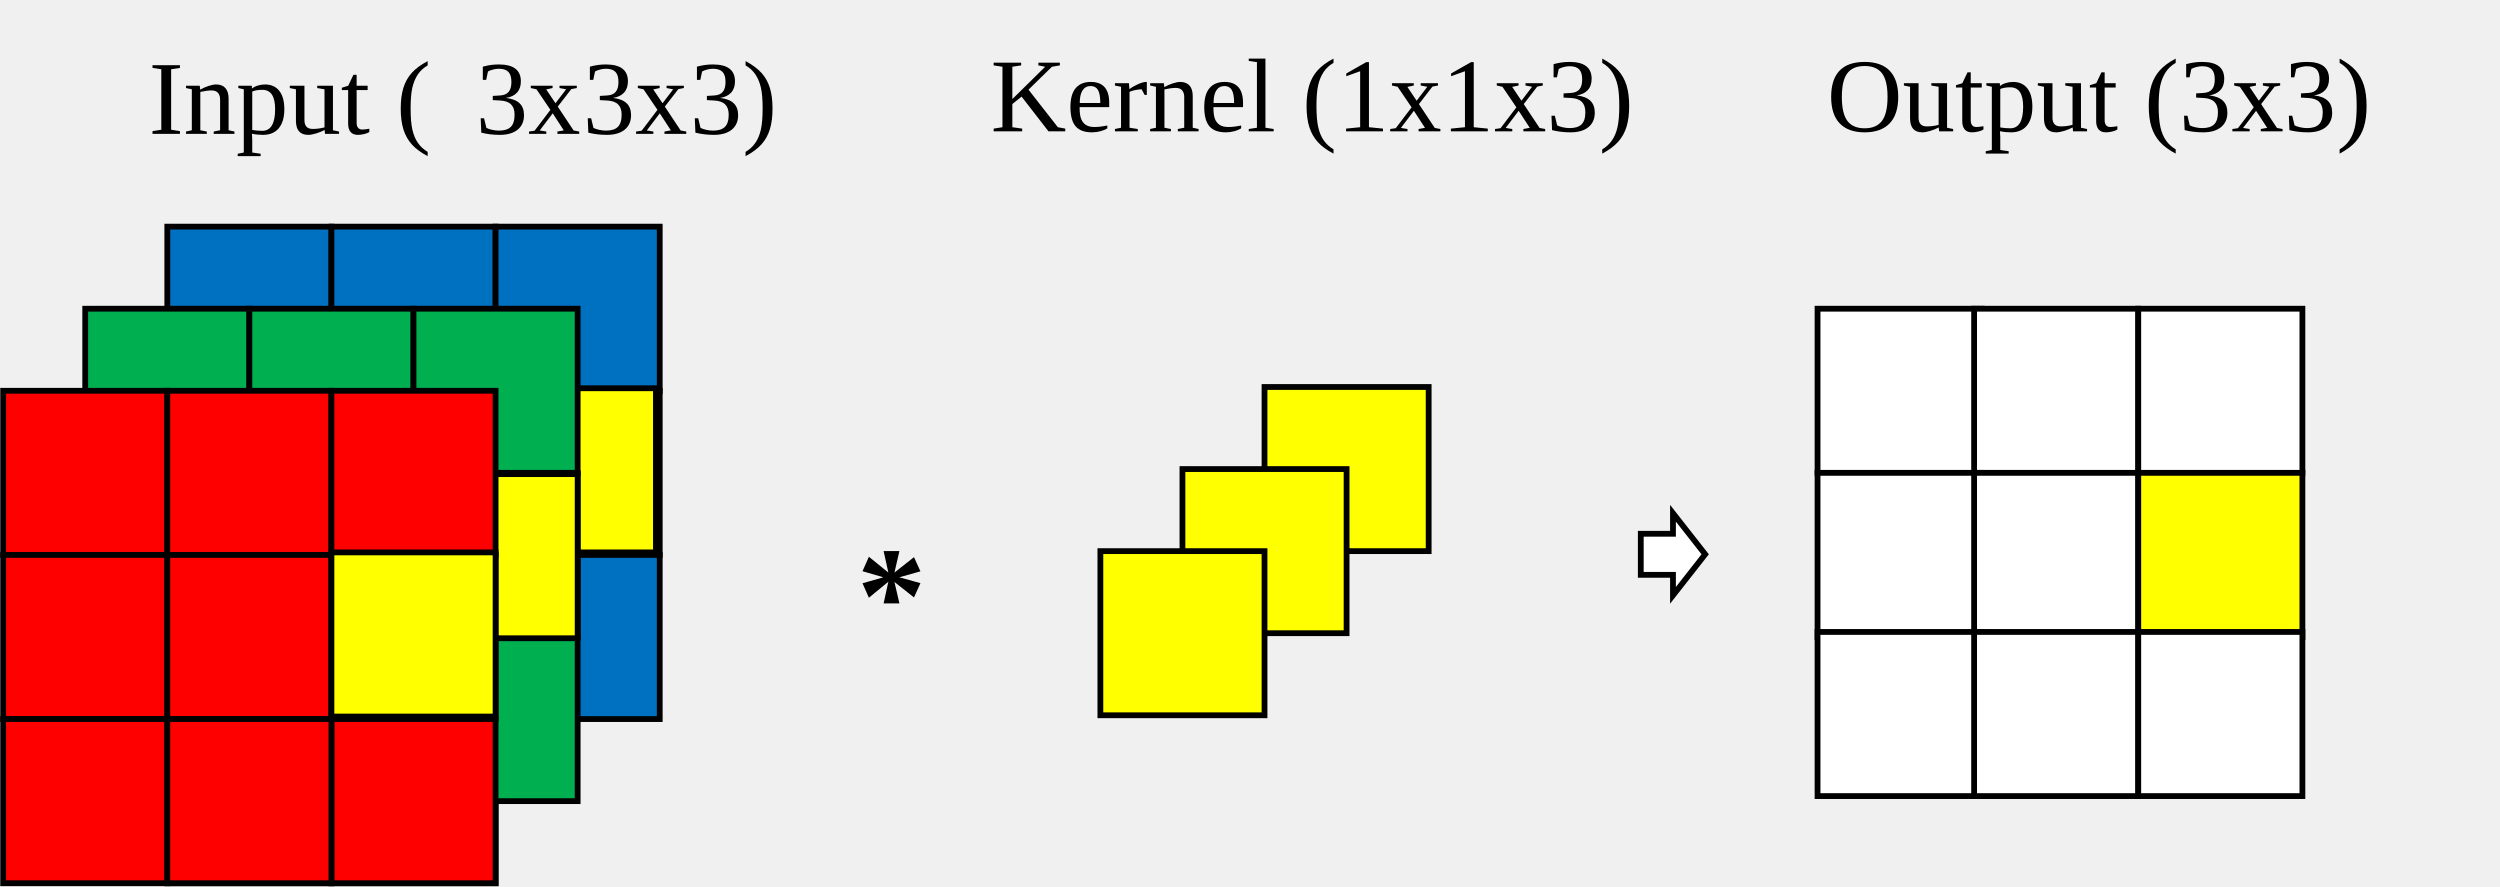
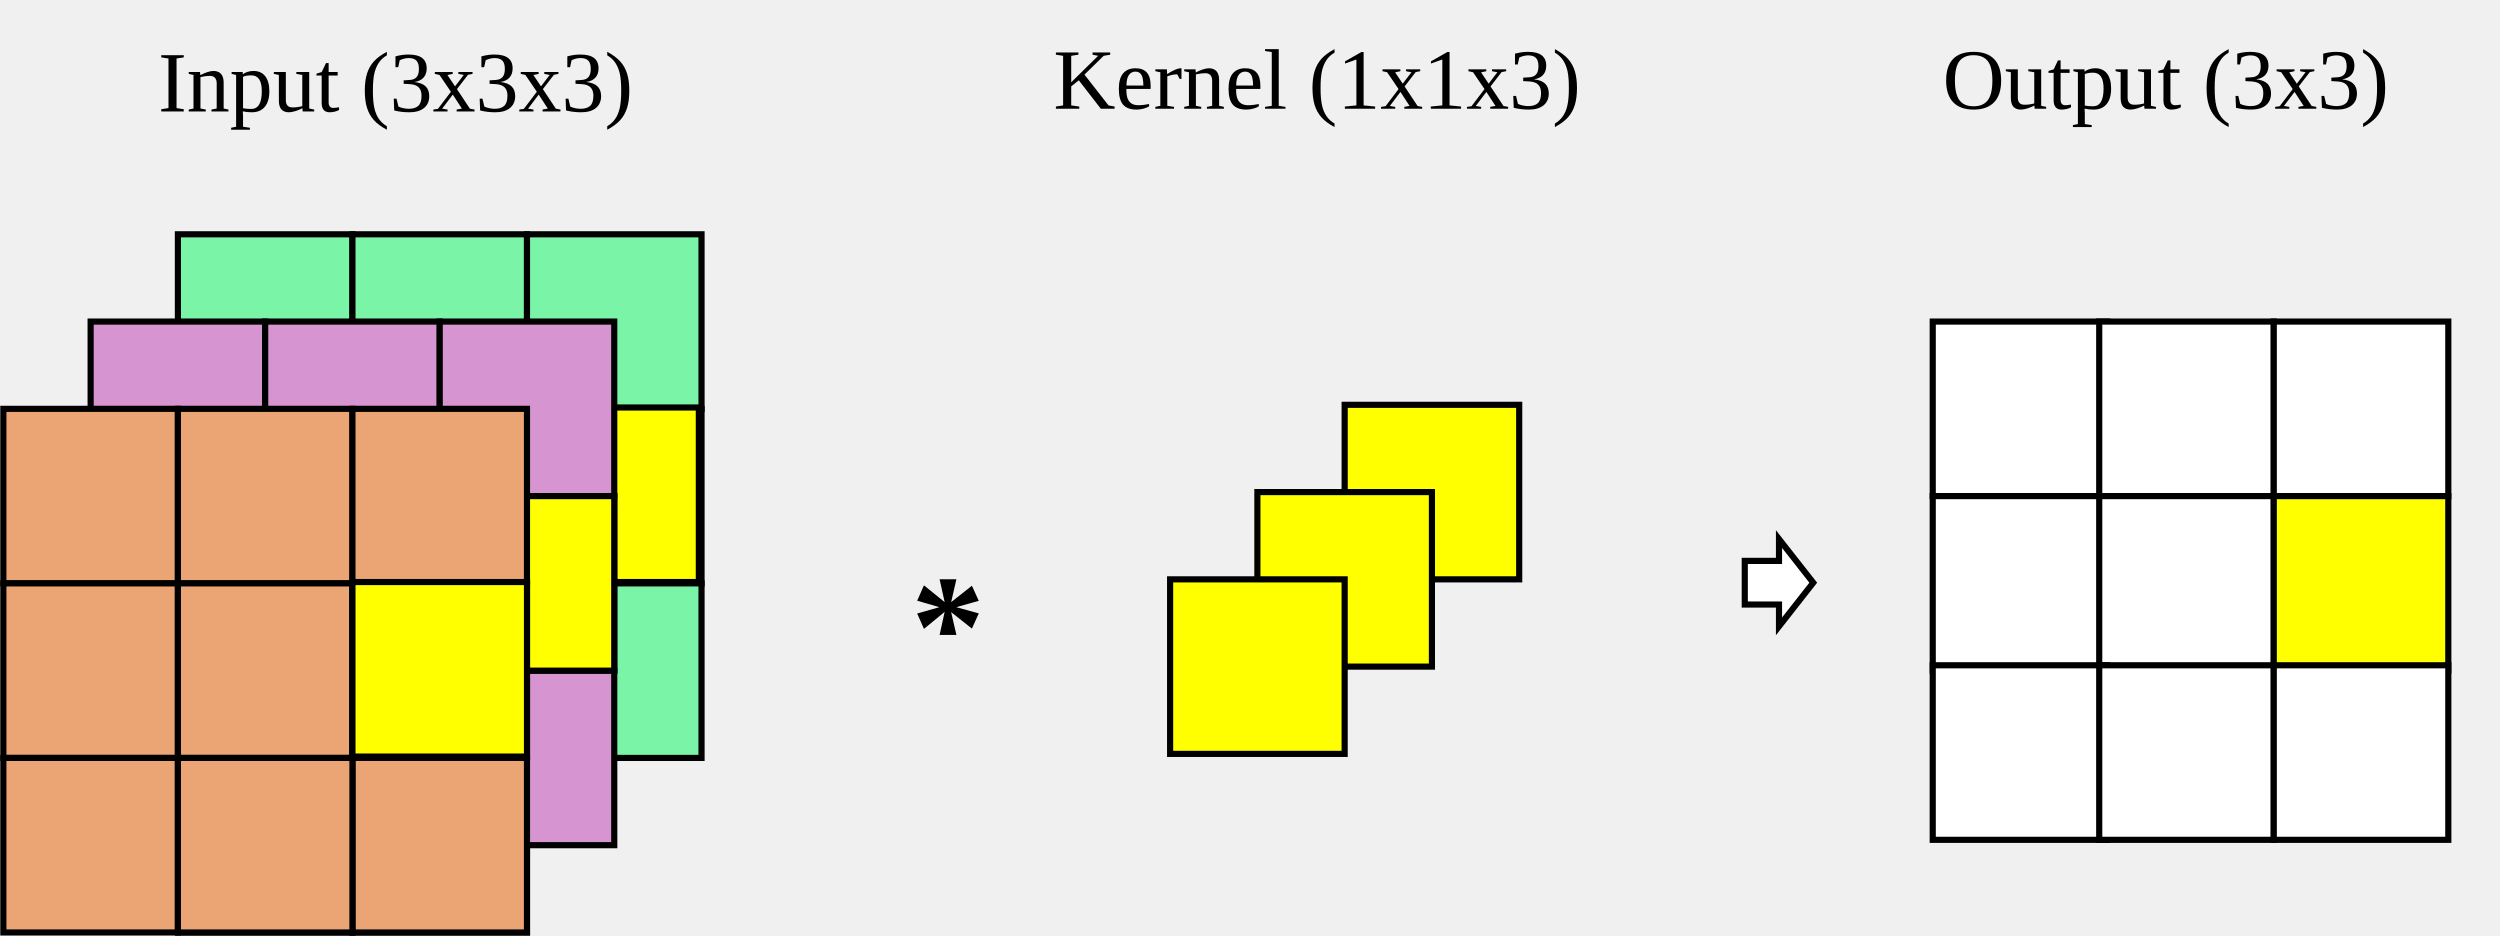
- <svg xmlns="http://www.w3.org/2000/svg" width="1980" height="702" overflow="hidden">
+ <svg xmlns="http://www.w3.org/2000/svg" width="1862" height="697" overflow="hidden">
  <defs>
    <clipPath id="clip0">
-       <rect x="1052" y="258" width="1980" height="702" />
+       <rect x="1052" y="263" width="1862" height="697" />
    </clipPath>
  </defs>
-   <g clip-path="url(#clip0)" transform="translate(-1052 -258)">
-     <rect x="1184.5" y="437.5" width="130" height="130" stroke="#000000" stroke-width="4.583" stroke-miterlimit="8" fill="#0070C0" />
-     <text fill="#0070C0" font-family="LM Roman 10,LM Roman 10_MSFontService,sans-serif" font-weight="700" font-size="55" transform="matrix(1 0 0 1 1234.28 522)">0</text>
-     <rect x="1314.5" y="437.5" width="130" height="130" stroke="#000000" stroke-width="4.583" stroke-miterlimit="8" fill="#0070C0" />
-     <text fill="#0070C0" font-family="LM Roman 10,LM Roman 10_MSFontService,sans-serif" font-weight="700" font-size="55" transform="translate(1364.2 522)">0</text>
+   <g clip-path="url(#clip0)" transform="translate(-1052 -263)">
+     <rect x="1184.5" y="437.5" width="130" height="130" stroke="#000000" stroke-width="4.583" stroke-miterlimit="8" fill="#7AF5A7" />
+     <text fill="#7AF5A7" font-family="LM Roman 10,LM Roman 10_MSFontService,sans-serif" font-weight="700" font-size="55" transform="matrix(1 0 0 1 1234.28 522)">0</text>
+     <rect x="1314.5" y="437.5" width="130" height="130" stroke="#000000" stroke-width="4.583" stroke-miterlimit="8" fill="#7AF5A7" />
+     <text fill="#7AF5A7" font-family="LM Roman 10,LM Roman 10_MSFontService,sans-serif" font-weight="700" font-size="55" transform="matrix(1 0 0 1 1364.2 522)">0</text>
    <rect x="1184.5" y="567.5" width="130" height="130" stroke="#000000" stroke-width="4.583" stroke-miterlimit="8" fill="#0070C0" />
-     <text fill="#0070C0" font-family="LM Roman 10,LM Roman 10_MSFontService,sans-serif" font-weight="700" font-size="55" transform="translate(1234.28 652)">0</text>
+     <text fill="#0070C0" font-family="LM Roman 10,LM Roman 10_MSFontService,sans-serif" font-weight="700" font-size="55" transform="matrix(1 0 0 1 1234.28 652)">0</text>
    <rect x="1314.5" y="567.5" width="130" height="130" stroke="#000000" stroke-width="4.583" stroke-miterlimit="8" fill="#0070C0" />
    <text fill="#0070C0" font-family="LM Roman 10,LM Roman 10_MSFontService,sans-serif" font-weight="700" font-size="55" transform="matrix(1 0 0 1 1364.2 652)">0</text>
-     <rect x="1444.5" y="437.5" width="130" height="130" stroke="#000000" stroke-width="4.583" stroke-miterlimit="8" fill="#0070C0" />
-     <text fill="#0070C0" font-family="LM Roman 10,LM Roman 10_MSFontService,sans-serif" font-weight="700" font-size="55" transform="translate(1494.12 522)">0</text>
+     <rect x="1444.5" y="437.5" width="130" height="130" stroke="#000000" stroke-width="4.583" stroke-miterlimit="8" fill="#7AF5A7" />
+     <text fill="#7AF5A7" font-family="LM Roman 10,LM Roman 10_MSFontService,sans-serif" font-weight="700" font-size="55" transform="matrix(1 0 0 1 1494.12 522)">0</text>
    <rect x="1444.5" y="567.5" width="130" height="130" stroke="#000000" stroke-width="4.583" stroke-miterlimit="8" fill="#0070C0" />
    <text fill="#0070C0" font-family="LM Roman 10,LM Roman 10_MSFontService,sans-serif" font-weight="700" font-size="55" transform="matrix(1 0 0 1 1494.12 652)">0</text>
-     <rect x="1444.5" y="697.5" width="130" height="130" stroke="#000000" stroke-width="4.583" stroke-miterlimit="8" fill="#0070C0" />
-     <text fill="#0070C0" font-family="LM Roman 10,LM Roman 10_MSFontService,sans-serif" font-weight="700" font-size="55" transform="translate(1494.12 782)">0</text>
+     <rect x="1444.5" y="697.5" width="130" height="130" stroke="#000000" stroke-width="4.583" stroke-miterlimit="8" fill="#7AF5A7" />
+     <text fill="#7AF5A7" font-family="LM Roman 10,LM Roman 10_MSFontService,sans-serif" font-weight="700" font-size="55" transform="matrix(1 0 0 1 1494.12 782)">0</text>
    <rect x="1184.5" y="697.5" width="130" height="130" stroke="#000000" stroke-width="4.583" stroke-miterlimit="8" fill="#0070C0" />
    <text fill="#0070C0" font-family="LM Roman 10,LM Roman 10_MSFontService,sans-serif" font-weight="700" font-size="55" transform="matrix(1 0 0 1 1234.28 782)">0</text>
    <rect x="1314.5" y="697.5" width="130" height="130" stroke="#000000" stroke-width="4.583" stroke-miterlimit="8" fill="#0070C0" />
    <text fill="#0070C0" font-family="LM Roman 10,LM Roman 10_MSFontService,sans-serif" font-weight="700" font-size="55" transform="matrix(1 0 0 1 1364.2 782)">0</text>
    <rect x="1184.5" y="827.5" width="130" height="130" stroke="#000000" stroke-width="4.583" stroke-miterlimit="8" fill="#0070C0" />
-     <text fill="#0070C0" font-family="LM Roman 10,LM Roman 10_MSFontService,sans-serif" font-weight="700" font-size="55" transform="translate(1219.67 912)">10</text>
+     <text fill="#0070C0" font-family="LM Roman 10,LM Roman 10_MSFontService,sans-serif" font-weight="700" font-size="55" transform="matrix(1 0 0 1 1219.67 912)">10</text>
    <rect x="1314.5" y="827.5" width="130" height="130" stroke="#000000" stroke-width="4.583" stroke-miterlimit="8" fill="#0070C0" />
-     <text fill="#0070C0" font-family="LM Roman 10,LM Roman 10_MSFontService,sans-serif" font-weight="700" font-size="55" transform="translate(1349.59 912)">10</text>
-     <rect x="1441.5" y="565.5" width="130" height="130" stroke="#000000" stroke-width="4.583" stroke-miterlimit="8" fill="#FFFF00" />
+     <text fill="#0070C0" font-family="LM Roman 10,LM Roman 10_MSFontService,sans-serif" font-weight="700" font-size="55" transform="matrix(1 0 0 1 1349.59 912)">10</text>
+     <rect x="1442.5" y="566.5" width="130" height="130" stroke="#000000" stroke-width="4.583" stroke-miterlimit="8" fill="#FFFF00" />
    <rect x="2053.5" y="564.5" width="130" height="130" stroke="#000000" stroke-width="4.583" stroke-miterlimit="8" fill="#FFFF00" />
-     <rect x="1119.5" y="502.5" width="130" height="130" stroke="#000000" stroke-width="4.583" stroke-miterlimit="8" fill="#00B050" />
-     <text fill="#00B050" font-family="LM Roman 10,LM Roman 10_MSFontService,sans-serif" font-weight="700" font-size="55" transform="matrix(1 0 0 1 1169.32 587)">0</text>
-     <rect x="1249.5" y="502.5" width="130" height="130" stroke="#000000" stroke-width="4.583" stroke-miterlimit="8" fill="#00B050" />
-     <text fill="#00B050" font-family="LM Roman 10,LM Roman 10_MSFontService,sans-serif" font-weight="700" font-size="55" transform="translate(1299.24 587)">0</text>
+     <rect x="1119.5" y="502.5" width="130" height="130" stroke="#000000" stroke-width="4.583" stroke-miterlimit="8" fill="#D694D1" />
+     <text fill="#D694D1" font-family="LM Roman 10,LM Roman 10_MSFontService,sans-serif" font-weight="700" font-size="55" transform="matrix(1 0 0 1 1169.32 587)">0</text>
+     <rect x="1249.5" y="502.5" width="130" height="130" stroke="#000000" stroke-width="4.583" stroke-miterlimit="8" fill="#D694D1" />
+     <text fill="#D694D1" font-family="LM Roman 10,LM Roman 10_MSFontService,sans-serif" font-weight="700" font-size="55" transform="matrix(1 0 0 1 1299.24 587)">0</text>
    <rect x="1119.5" y="632.5" width="130" height="130" stroke="#000000" stroke-width="4.583" stroke-miterlimit="8" fill="#00B050" />
    <text fill="#00B050" font-family="LM Roman 10,LM Roman 10_MSFontService,sans-serif" font-weight="700" font-size="55" transform="matrix(1 0 0 1 1169.32 717)">0</text>
    <rect x="1249.5" y="632.5" width="130" height="130" stroke="#000000" stroke-width="4.583" stroke-miterlimit="8" fill="#00B050" />
-     <text fill="#00B050" font-family="LM Roman 10,LM Roman 10_MSFontService,sans-serif" font-weight="700" font-size="55" transform="translate(1299.24 717)">0</text>
-     <rect x="1379.5" y="502.5" width="130" height="130" stroke="#000000" stroke-width="4.583" stroke-miterlimit="8" fill="#00B050" />
-     <text fill="#00B050" font-family="LM Roman 10,LM Roman 10_MSFontService,sans-serif" font-weight="700" font-size="55" transform="matrix(1 0 0 1 1429.16 587)">0</text>
+     <text fill="#00B050" font-family="LM Roman 10,LM Roman 10_MSFontService,sans-serif" font-weight="700" font-size="55" transform="matrix(1 0 0 1 1299.24 717)">0</text>
+     <rect x="1379.5" y="502.5" width="130" height="130" stroke="#000000" stroke-width="4.583" stroke-miterlimit="8" fill="#D694D1" />
+     <text fill="#D694D1" font-family="LM Roman 10,LM Roman 10_MSFontService,sans-serif" font-weight="700" font-size="55" transform="matrix(1 0 0 1 1429.16 587)">0</text>
    <rect x="1379.5" y="632.5" width="130" height="130" stroke="#000000" stroke-width="4.583" stroke-miterlimit="8" fill="#00B050" />
    <text fill="#00B050" font-family="LM Roman 10,LM Roman 10_MSFontService,sans-serif" font-weight="700" font-size="55" transform="matrix(1 0 0 1 1429.16 717)">0</text>
-     <rect x="1379.5" y="762.5" width="130" height="130" stroke="#000000" stroke-width="4.583" stroke-miterlimit="8" fill="#00B050" />
-     <text fill="#00B050" font-family="LM Roman 10,LM Roman 10_MSFontService,sans-serif" font-weight="700" font-size="55" transform="translate(1429.16 847)">0</text>
+     <rect x="1379.5" y="762.5" width="130" height="130" stroke="#000000" stroke-width="4.583" stroke-miterlimit="8" fill="#D694D1" />
+     <text fill="#D694D1" font-family="LM Roman 10,LM Roman 10_MSFontService,sans-serif" font-weight="700" font-size="55" transform="matrix(1 0 0 1 1429.16 847)">0</text>
    <rect x="1119.5" y="762.5" width="130" height="130" stroke="#000000" stroke-width="4.583" stroke-miterlimit="8" fill="#00B050" />
-     <text fill="#00B050" font-family="LM Roman 10,LM Roman 10_MSFontService,sans-serif" font-weight="700" font-size="55" transform="translate(1169.32 847)">0</text>
+     <text fill="#00B050" font-family="LM Roman 10,LM Roman 10_MSFontService,sans-serif" font-weight="700" font-size="55" transform="matrix(1 0 0 1 1169.32 847)">0</text>
    <rect x="1249.5" y="762.5" width="130" height="130" stroke="#000000" stroke-width="4.583" stroke-miterlimit="8" fill="#00B050" />
    <text fill="#00B050" font-family="LM Roman 10,LM Roman 10_MSFontService,sans-serif" font-weight="700" font-size="55" transform="matrix(1 0 0 1 1299.24 847)">0</text>
-     <rect x="1379.5" y="633.5" width="130" height="130" stroke="#000000" stroke-width="4.583" stroke-miterlimit="8" fill="#FFFF00" />
-     <rect x="1054.5" y="567.5" width="130" height="130" stroke="#000000" stroke-width="4.583" stroke-miterlimit="8" fill="#FF0000" />
-     <text fill="#FF0000" font-family="LM Roman 10,LM Roman 10_MSFontService,sans-serif" font-weight="700" font-size="55" transform="translate(1104.36 652)">0</text>
-     <rect x="1184.5" y="567.5" width="130" height="130" stroke="#000000" stroke-width="4.583" stroke-miterlimit="8" fill="#FF0000" />
-     <text fill="#FF0000" font-family="LM Roman 10,LM Roman 10_MSFontService,sans-serif" font-weight="700" font-size="55" transform="matrix(1 0 0 1 1234.28 652)">0</text>
-     <rect x="1054.5" y="697.5" width="130" height="130" stroke="#000000" stroke-width="4.583" stroke-miterlimit="8" fill="#FF0000" />
-     <text fill="#FF0000" font-family="LM Roman 10,LM Roman 10_MSFontService,sans-serif" font-weight="700" font-size="55" transform="translate(1104.36 782)">0</text>
-     <rect x="1184.5" y="697.5" width="130" height="130" stroke="#000000" stroke-width="4.583" stroke-miterlimit="8" fill="#FF0000" />
-     <text fill="#FF0000" font-family="LM Roman 10,LM Roman 10_MSFontService,sans-serif" font-weight="700" font-size="55" transform="matrix(1 0 0 1 1234.28 782)">0</text>
-     <rect x="1314.5" y="567.5" width="130" height="130" stroke="#000000" stroke-width="4.583" stroke-miterlimit="8" fill="#FF0000" />
-     <text fill="#FF0000" font-family="LM Roman 10,LM Roman 10_MSFontService,sans-serif" font-weight="700" font-size="55" transform="matrix(1 0 0 1 1364.2 652)">0</text>
+     <rect x="1379.5" y="632.5" width="130" height="130" stroke="#000000" stroke-width="4.583" stroke-miterlimit="8" fill="#FFFF00" />
+     <rect x="1054.5" y="567.5" width="130" height="130" stroke="#000000" stroke-width="4.583" stroke-miterlimit="8" fill="#EBA473" />
+     <text fill="#EBA473" font-family="LM Roman 10,LM Roman 10_MSFontService,sans-serif" font-weight="700" font-size="55" transform="matrix(1 0 0 1 1104.36 652)">0</text>
+     <rect x="1184.5" y="567.5" width="130" height="130" stroke="#000000" stroke-width="4.583" stroke-miterlimit="8" fill="#EBA473" />
+     <text fill="#EBA473" font-family="LM Roman 10,LM Roman 10_MSFontService,sans-serif" font-weight="700" font-size="55" transform="matrix(1 0 0 1 1234.28 652)">0</text>
+     <rect x="1054.5" y="697.5" width="130" height="130" stroke="#000000" stroke-width="4.583" stroke-miterlimit="8" fill="#EBA473" />
+     <text fill="#EBA473" font-family="LM Roman 10,LM Roman 10_MSFontService,sans-serif" font-weight="700" font-size="55" transform="matrix(1 0 0 1 1104.36 782)">0</text>
+     <rect x="1184.5" y="697.5" width="130" height="130" stroke="#000000" stroke-width="4.583" stroke-miterlimit="8" fill="#EBA473" />
+     <text fill="#EBA473" font-family="LM Roman 10,LM Roman 10_MSFontService,sans-serif" font-weight="700" font-size="55" transform="matrix(1 0 0 1 1234.28 782)">0</text>
+     <rect x="1314.5" y="567.5" width="130" height="130" stroke="#000000" stroke-width="4.583" stroke-miterlimit="8" fill="#EBA473" />
+     <text fill="#EBA473" font-family="LM Roman 10,LM Roman 10_MSFontService,sans-serif" font-weight="700" font-size="55" transform="matrix(1 0 0 1 1364.2 652)">0</text>
    <rect x="1314.5" y="697.5" width="130" height="130" stroke="#000000" stroke-width="4.583" stroke-miterlimit="8" fill="#FF0000" />
-     <text fill="#FF0000" font-family="LM Roman 10,LM Roman 10_MSFontService,sans-serif" font-weight="700" font-size="55" transform="translate(1364.2 782)">0</text>
-     <rect x="1314.5" y="827.5" width="130" height="130" stroke="#000000" stroke-width="4.583" stroke-miterlimit="8" fill="#FF0000" />
-     <text fill="#FF0000" font-family="LM Roman 10,LM Roman 10_MSFontService,sans-serif" font-weight="700" font-size="55" transform="translate(1364.2 912)">0</text>
-     <rect x="1054.5" y="827.5" width="130" height="130" stroke="#000000" stroke-width="4.583" stroke-miterlimit="8" fill="#FF0000" />
-     <text fill="#FF0000" font-family="LM Roman 10,LM Roman 10_MSFontService,sans-serif" font-weight="700" font-size="55" transform="matrix(1 0 0 1 1104.36 912)">0</text>
-     <rect x="1184.5" y="827.5" width="130" height="130" stroke="#000000" stroke-width="4.583" stroke-miterlimit="8" fill="#FF0000" />
-     <text fill="#FF0000" font-family="LM Roman 10,LM Roman 10_MSFontService,sans-serif" font-weight="700" font-size="55" transform="translate(1234.28 912)">0</text>
+     <text fill="#FF0000" font-family="LM Roman 10,LM Roman 10_MSFontService,sans-serif" font-weight="700" font-size="55" transform="matrix(1 0 0 1 1364.2 782)">0</text>
+     <rect x="1314.5" y="827.5" width="130" height="130" stroke="#000000" stroke-width="4.583" stroke-miterlimit="8" fill="#EBA473" />
+     <text fill="#EBA473" font-family="LM Roman 10,LM Roman 10_MSFontService,sans-serif" font-weight="700" font-size="55" transform="matrix(1 0 0 1 1364.2 912)">0</text>
+     <rect x="1054.5" y="827.5" width="130" height="130" stroke="#000000" stroke-width="4.583" stroke-miterlimit="8" fill="#EBA473" />
+     <text fill="#EBA473" font-family="LM Roman 10,LM Roman 10_MSFontService,sans-serif" font-weight="700" font-size="55" transform="matrix(1 0 0 1 1104.36 912)">0</text>
+     <rect x="1184.5" y="827.5" width="130" height="130" stroke="#000000" stroke-width="4.583" stroke-miterlimit="8" fill="#EBA473" />
+     <text fill="#EBA473" font-family="LM Roman 10,LM Roman 10_MSFontService,sans-serif" font-weight="700" font-size="55" transform="matrix(1 0 0 1 1234.28 912)">0</text>
    <rect x="1988.5" y="629.5" width="130" height="130" stroke="#000000" stroke-width="4.583" stroke-miterlimit="8" fill="#FFFF00" />
    <rect x="1923.5" y="694.5" width="130" height="130" stroke="#000000" stroke-width="4.583" stroke-miterlimit="8" fill="#FFFF00" />
    <path d="M2351.5 680.75 2377 680.75 2377 664.5 2402.5 697 2377 729.5 2377 713.25 2351.5 713.25Z" stroke="#000000" stroke-width="4.583" stroke-miterlimit="8" fill="#FFFFFF" fill-rule="evenodd" />
    <rect x="2491.5" y="502.5" width="130" height="130" stroke="#000000" stroke-width="4.583" stroke-miterlimit="8" fill="#FFFFFF" />
-     <text font-family="LM Roman 10,LM Roman 10_MSFontService,sans-serif" font-weight="700" font-size="110" transform="matrix(1 0 0 1 1730.55 767)">*</text>
-     <text font-family="LM Roman 10,LM Roman 10_MSFontService,sans-serif" font-weight="400" font-size="83" transform="translate(1169.79 364)">Input (<tspan font-size="83" x="258.958" y="0">3</tspan>x<tspan font-size="83" x="343.75" y="0">3</tspan>x<tspan font-size="83" x="428.542" y="0">3</tspan>)</text>
-     <text font-family="LM Roman 10,LM Roman 10_MSFontService,sans-serif" font-weight="400" font-size="83" transform="matrix(1 0 0 1 1836.59 362)">Kernel (1x1x3)<tspan font-size="83" x="662.277" y="0">Output (3x3)</tspan>
+     <text font-family="LM Roman 10,LM Roman 10_MSFontService,sans-serif" font-weight="700" font-size="110" transform="matrix(1 0 0 1 1730.55 767)">*<tspan font-weight="400" font-size="64" x="-560.753" y="-421">Input (3x3x3)</tspan>
+       <tspan font-weight="400" font-size="64" x="106.038" y="-423">Kernel (1x1x3)</tspan>
+       <tspan font-weight="400" font-size="64" x="768.316" y="-423">Output (3x3)</tspan>
    </text>
    <rect x="2615.5" y="502.5" width="130" height="130" stroke="#000000" stroke-width="4.583" stroke-miterlimit="8" fill="#FFFFFF" />
    <rect x="2745.5" y="502.5" width="130" height="130" stroke="#000000" stroke-width="4.583" stroke-miterlimit="8" fill="#FFFFFF" />
    <rect x="2491.5" y="632.5" width="130" height="130" stroke="#000000" stroke-width="4.583" stroke-miterlimit="8" fill="#FFFFFF" />
    <rect x="2615.5" y="632.5" width="130" height="130" stroke="#000000" stroke-width="4.583" stroke-miterlimit="8" fill="#FFFFFF" />
    <rect x="2745.5" y="632.5" width="130" height="130" stroke="#000000" stroke-width="4.583" stroke-miterlimit="8" fill="#FFFF00" />
    <rect x="2491.5" y="758.5" width="130" height="130" stroke="#000000" stroke-width="4.583" stroke-miterlimit="8" fill="#FFFFFF" />
    <rect x="2615.5" y="758.5" width="130" height="130" stroke="#000000" stroke-width="4.583" stroke-miterlimit="8" fill="#FFFFFF" />
    <rect x="2745.5" y="758.5" width="130" height="130" stroke="#000000" stroke-width="4.583" stroke-miterlimit="8" fill="#FFFFFF" />
-     <rect x="1314.5" y="695.5" width="130" height="130" stroke="#000000" stroke-width="4.583" stroke-miterlimit="8" fill="#FFFF00" />
+     <rect x="1314.5" y="696.5" width="130" height="130" stroke="#000000" stroke-width="4.583" stroke-miterlimit="8" fill="#FFFF00" />
  </g>
</svg>
